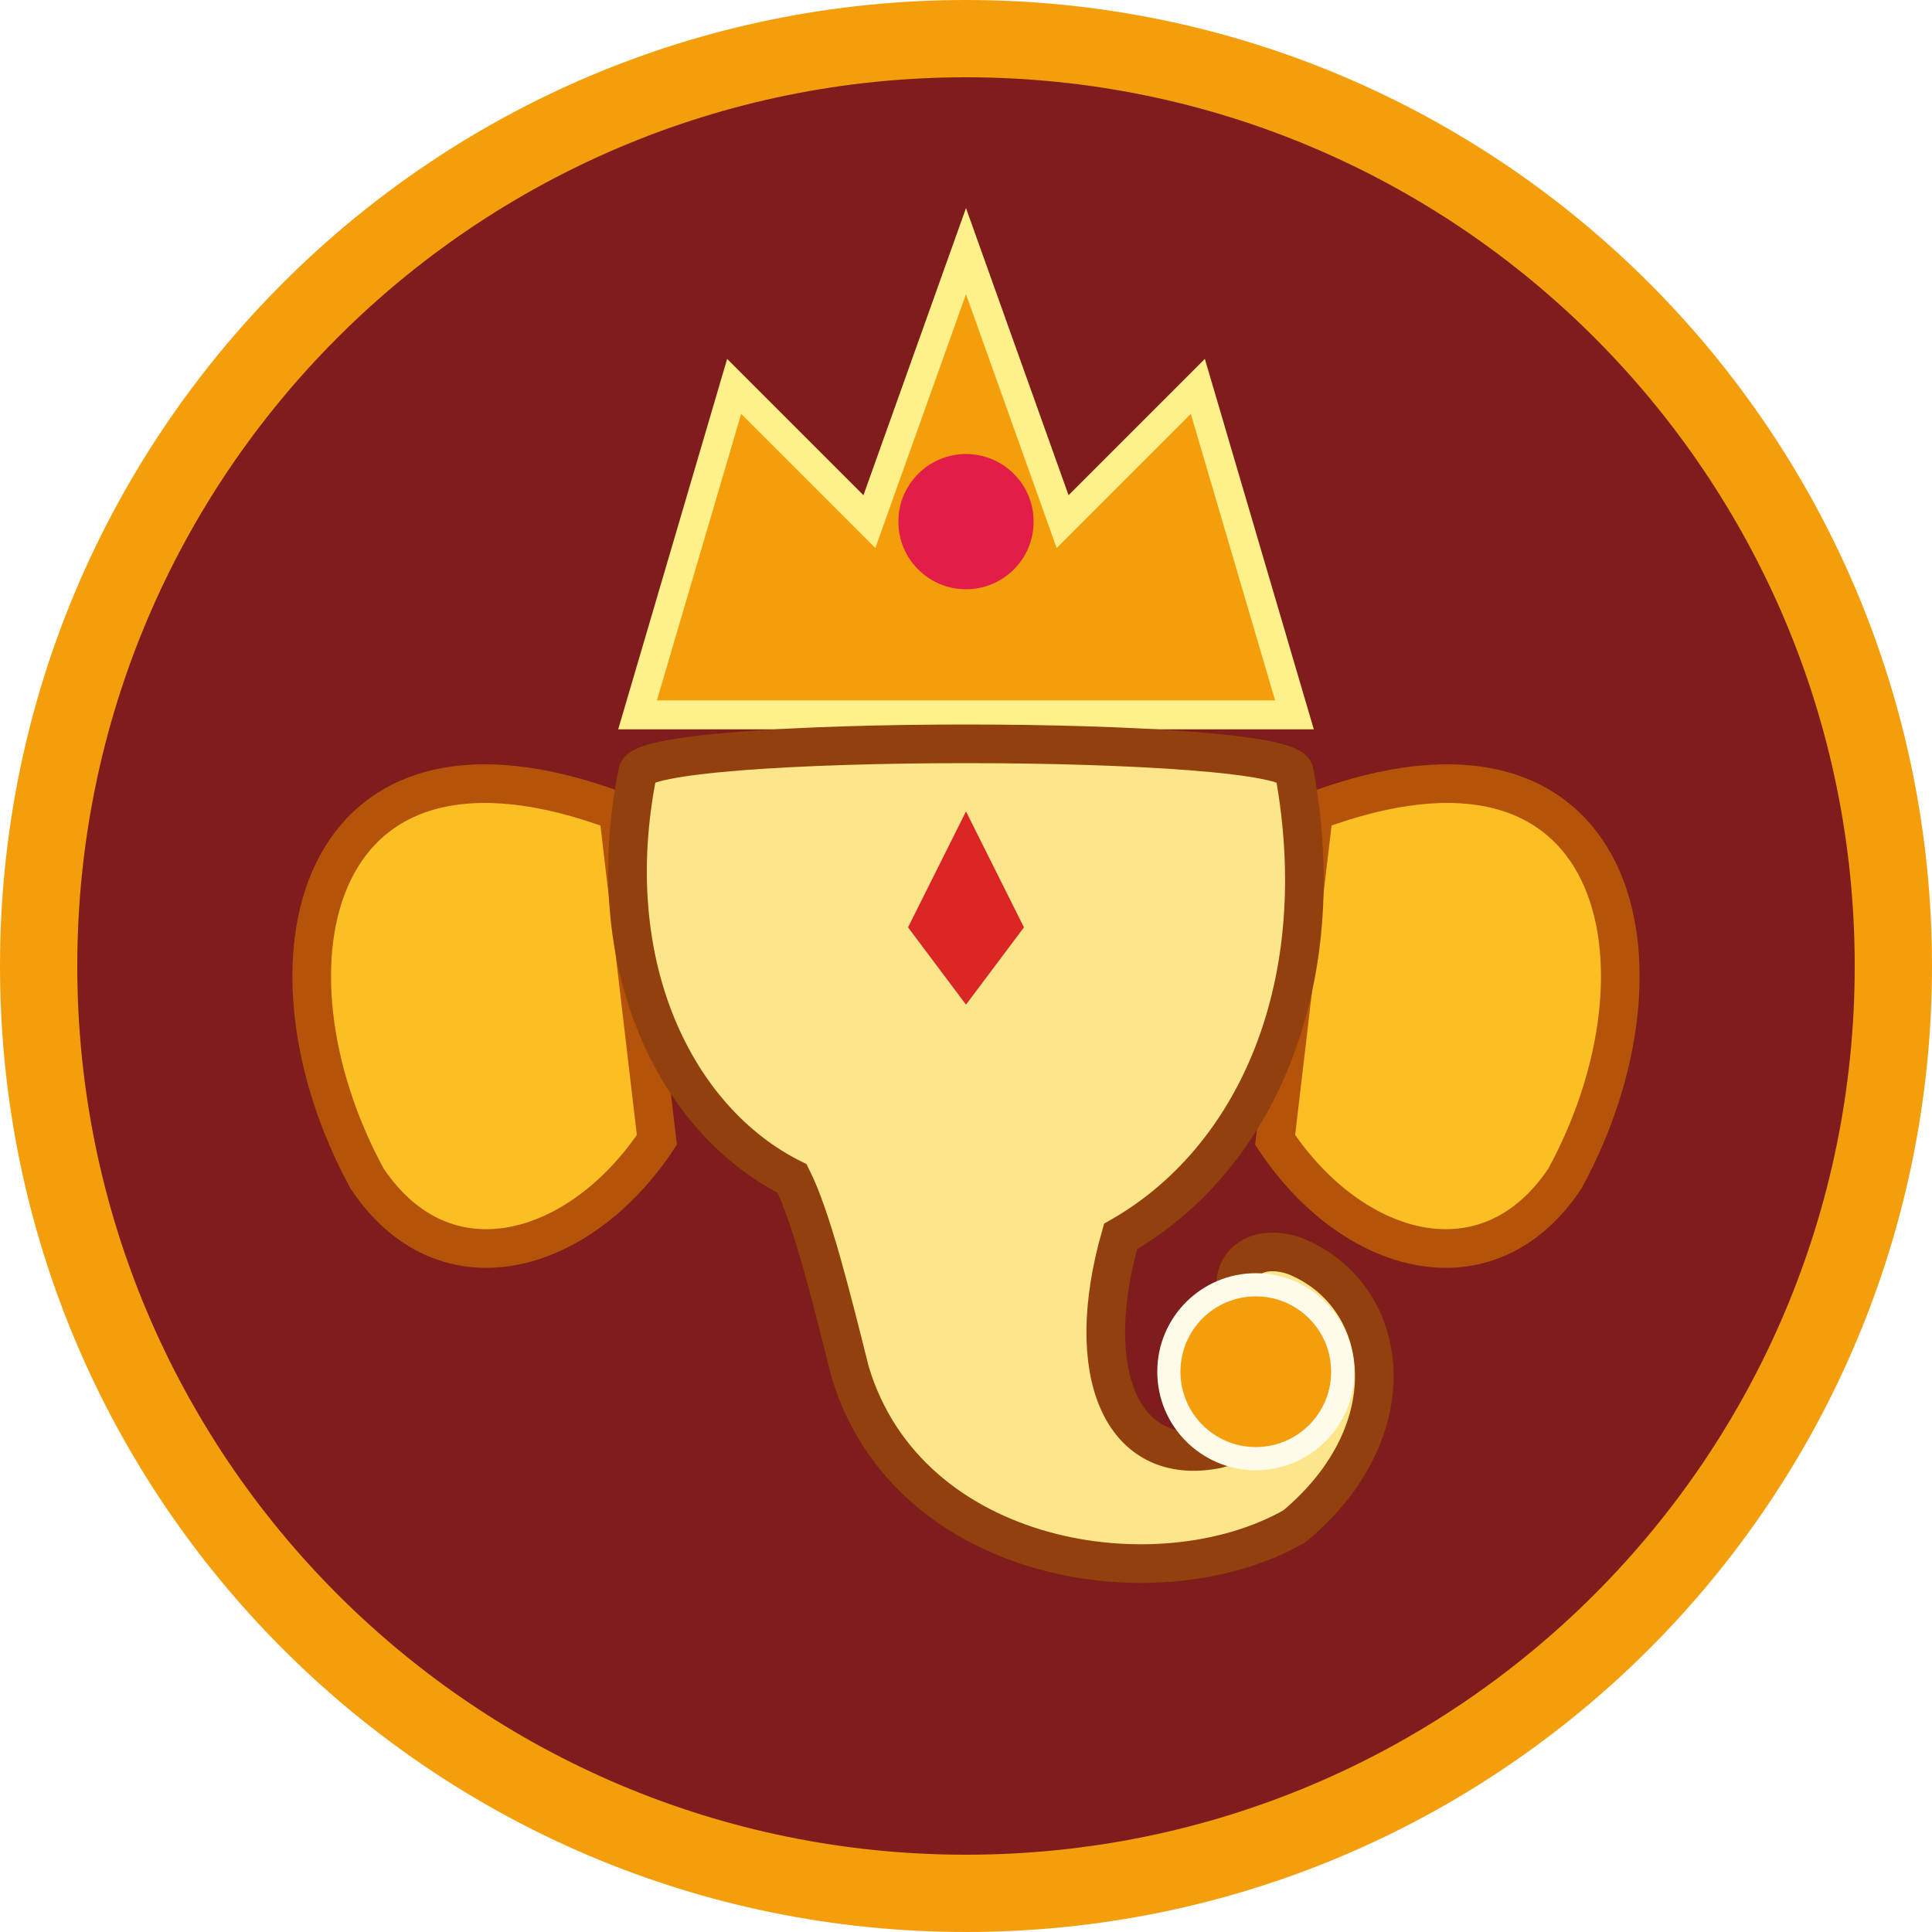
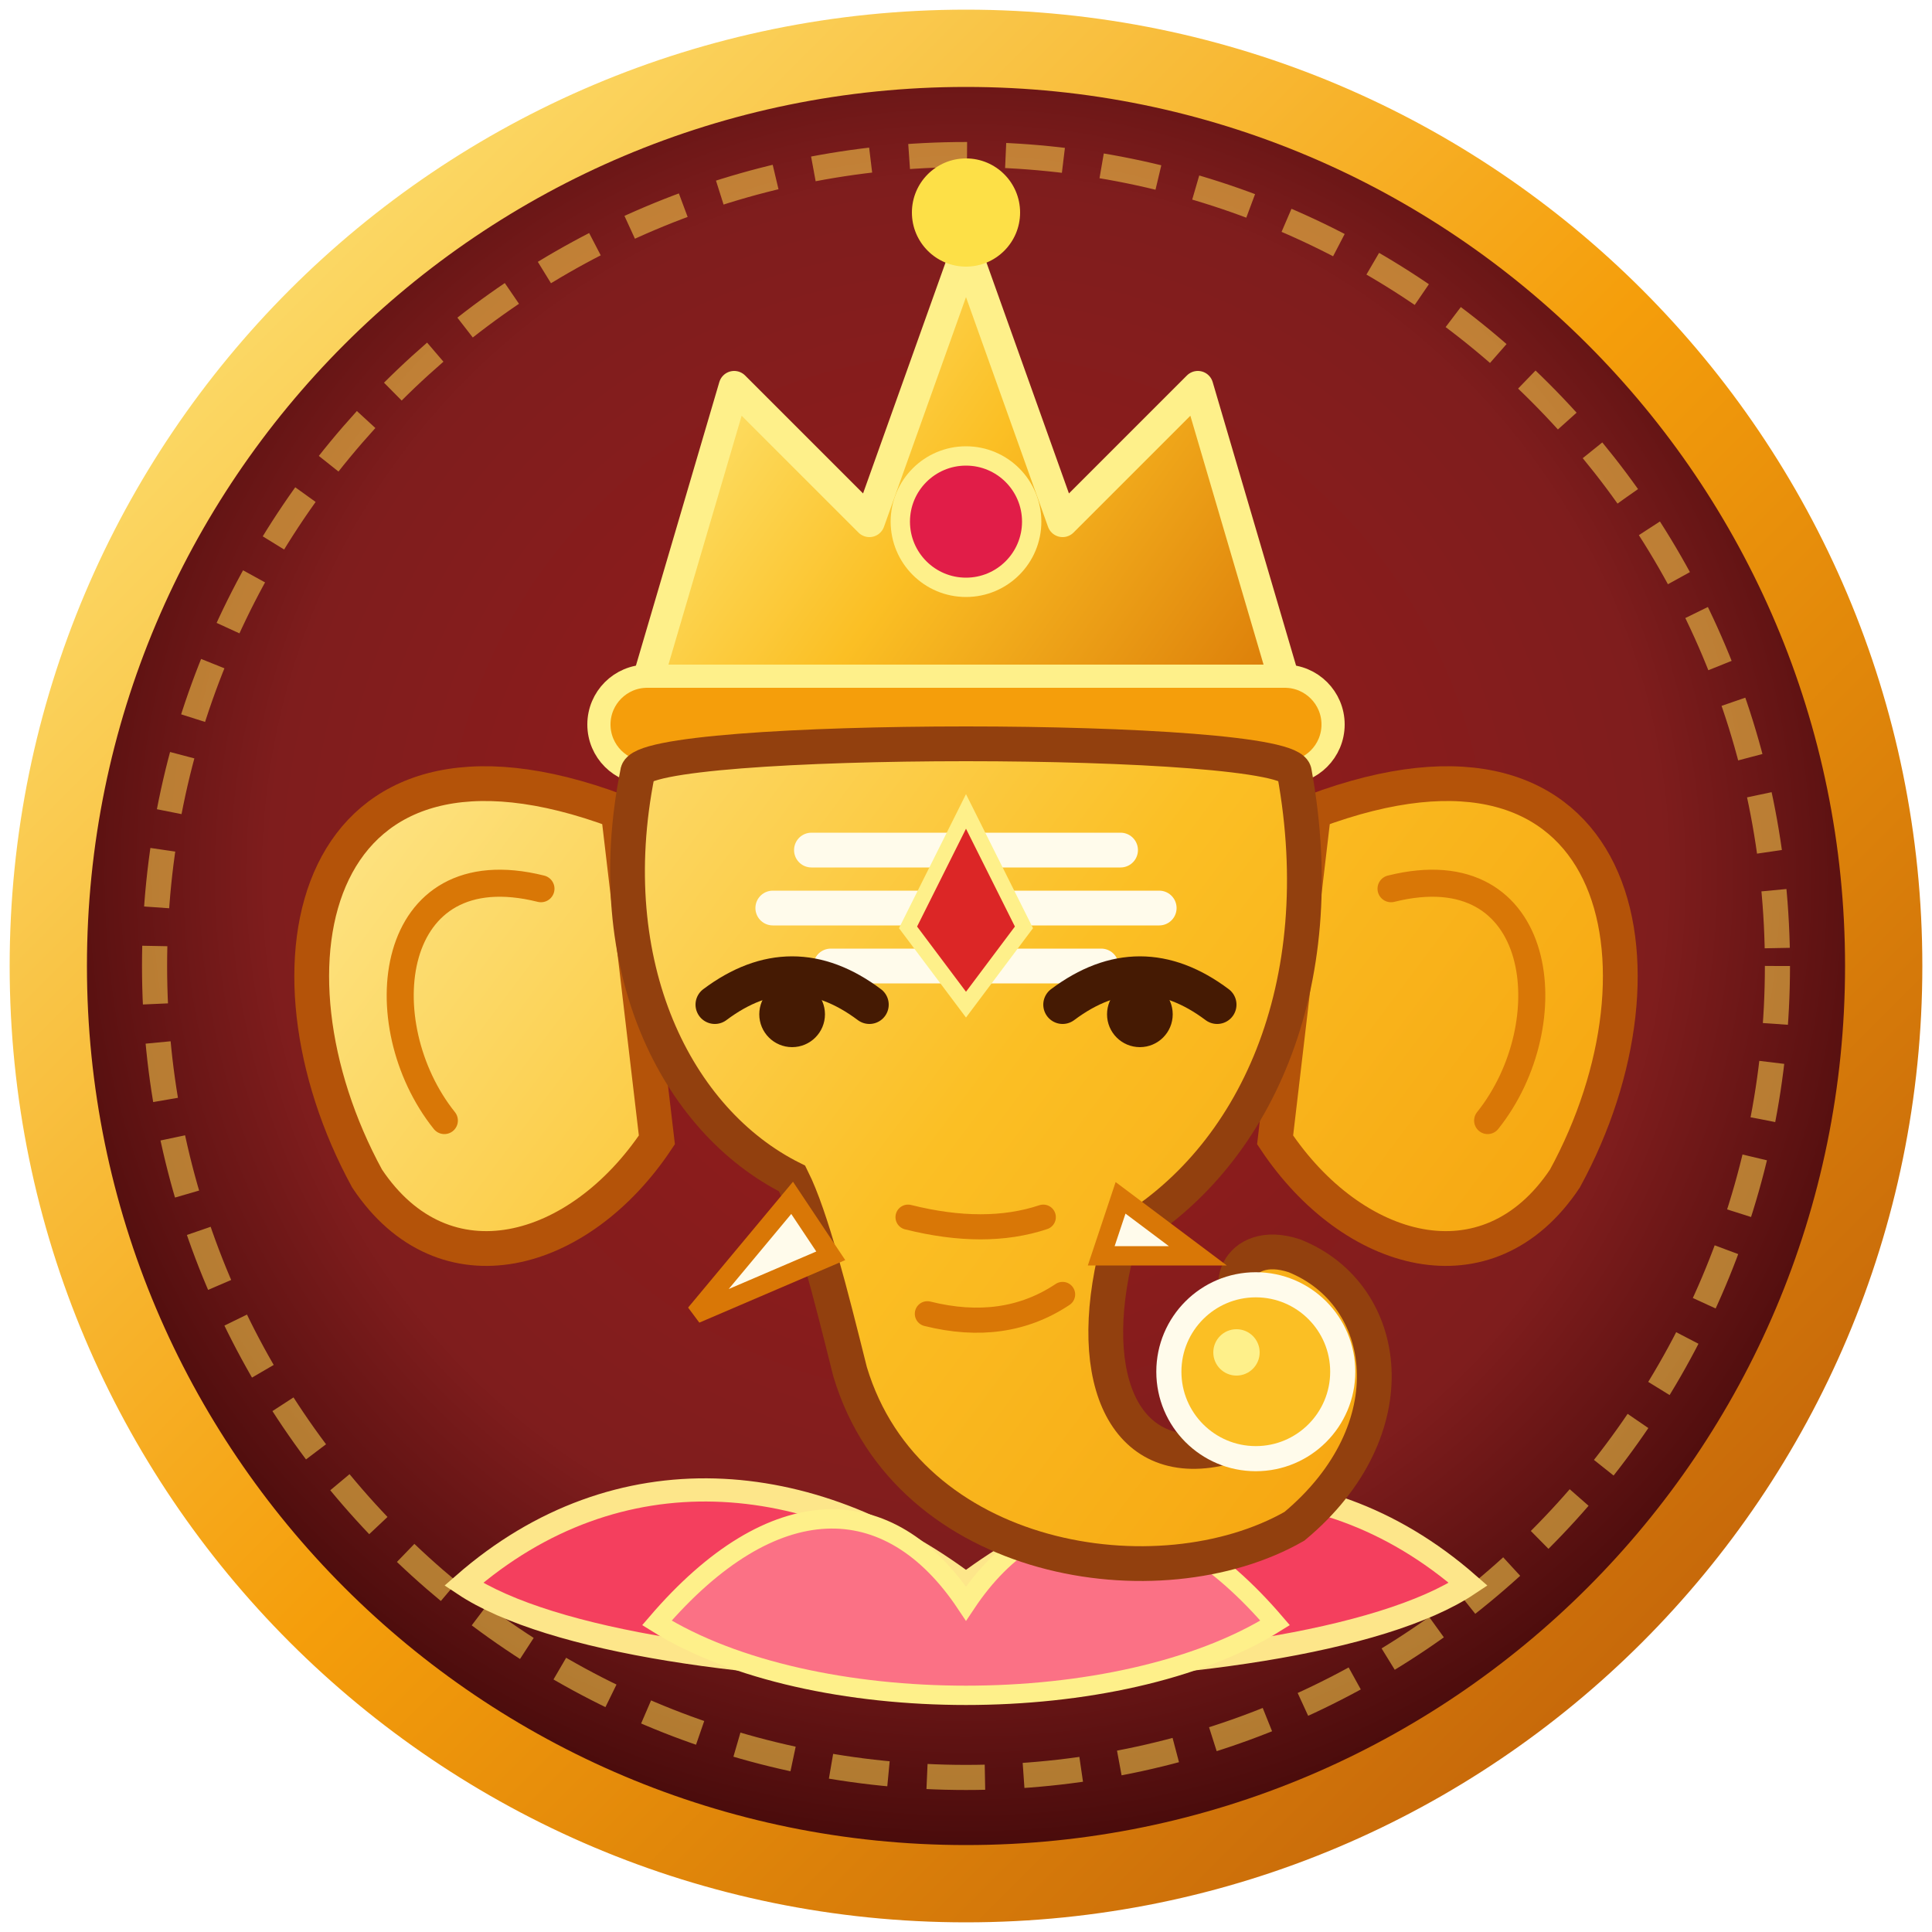
- <svg xmlns="http://www.w3.org/2000/svg" width="100" height="100" viewBox="0 0 100 100" fill="none">
-   <circle cx="50" cy="50" r="48" fill="#7F1D1D" stroke="#F59E0B" stroke-width="4" />
-   <path d="M32 42 C16 36, 13 50, 19 61 C23 67, 30 65, 34 59 Z" fill="#FBBF24" stroke="#B45309" stroke-width="2" />
-   <path d="M68 42 C84 36, 87 50, 81 61 C77 67, 70 65, 66 59 Z" fill="#FBBF24" stroke="#B45309" stroke-width="2" />
-   <path d="M33 37 L38 20 L45 27 L50 13 L55 27 L62 20 L67 37 Z" fill="#F59E0B" stroke="#FEF08A" stroke-width="1.5" />
-   <circle cx="50" cy="27" r="3.5" fill="#E11D48" />
-   <path d="M33 40 C33 38, 67 38, 67 40 C69 51, 65 60, 58 64 C56 71, 58 76, 63 75 C67 74, 68 70, 65 68 C63 67, 64 64, 67 65 C72 67, 73 74, 67 79 C60 83, 47 81, 44 71 C43 67, 42 63, 41 61 C35 58, 31 50, 33 40 Z" fill="#FDE68A" stroke="#92400E" stroke-width="2" />
-   <path d="M50 42 L53 48 L50 52 L47 48 Z" fill="#DC2626" />
-   <circle cx="65" cy="71" r="4.5" fill="#F59E0B" stroke="#FFFBEB" stroke-width="1.2" />
+ <svg xmlns="http://www.w3.org/2000/svg" width="512" height="512" viewBox="0 0 100 100" fill="none">
+   <defs>
+     <radialGradient id="ganapathiBgGrad" cx="50%" cy="45%" r="55%">
+       <stop offset="0%" stop-color="#991B1B" />
+       <stop offset="70%" stop-color="#7F1D1D" />
+       <stop offset="100%" stop-color="#450A0A" />
+     </radialGradient>
+     <linearGradient id="goldRimGrad" x1="0" y1="0" x2="100" y2="100" gradientUnits="userSpaceOnUse">
+       <stop offset="0%" stop-color="#FEF08A" />
+       <stop offset="50%" stop-color="#F59E0B" />
+       <stop offset="100%" stop-color="#B45309" />
+     </linearGradient>
+     <linearGradient id="goldCrownGrad" x1="33" y1="13" x2="67" y2="37" gradientUnits="userSpaceOnUse">
+       <stop offset="0%" stop-color="#FEF08A" />
+       <stop offset="50%" stop-color="#FBBF24" />
+       <stop offset="100%" stop-color="#D97706" />
+     </linearGradient>
+     <linearGradient id="ganapathiSkinGrad" x1="20" y1="35" x2="80" y2="80" gradientUnits="userSpaceOnUse">
+       <stop offset="0%" stop-color="#FDE68A" />
+       <stop offset="50%" stop-color="#FBBF24" />
+       <stop offset="100%" stop-color="#F59E0B" />
+     </linearGradient>
+   </defs>
+   <circle cx="50" cy="50" r="47.5" fill="url(#ganapathiBgGrad)" stroke="url(#goldRimGrad)" stroke-width="4" />
+   <circle cx="50" cy="50" r="42" fill="none" stroke="#FCD34D" stroke-opacity="0.55" stroke-width="1.3" stroke-dasharray="3 2" />
+   <path d="M24 82 C32 75, 42 76, 50 82 C58 76, 68 75, 76 82 C67 88, 33 88, 24 82 Z" fill="#F43F5E" stroke="#FDE68A" stroke-width="1.2" />
+   <path d="M34 84 C40 77, 46 77, 50 83 C54 77, 60 77, 66 84 C58 89, 42 89, 34 84 Z" fill="#FB7185" stroke="#FEF08A" stroke-width="1" />
+   <path d="M32 42 C16 36, 13 50, 19 61 C23 67, 30 65, 34 59 Z" fill="url(#ganapathiSkinGrad)" stroke="#B45309" stroke-width="1.8" />
+   <path d="M68 42 C84 36, 87 50, 81 61 C77 67, 70 65, 66 59 Z" fill="url(#ganapathiSkinGrad)" stroke="#B45309" stroke-width="1.8" />
+   <path d="M28 46 C20 44, 19 53, 23 58" stroke="#D97706" stroke-width="1.4" stroke-linecap="round" />
+   <path d="M72 46 C80 44, 81 53, 77 58" stroke="#D97706" stroke-width="1.4" stroke-linecap="round" />
+   <path d="M33 37 L38 20 L45 27 L50 13 L55 27 L62 20 L67 37 Z" fill="url(#goldCrownGrad)" stroke="#FEF08A" stroke-width="1.6" stroke-linejoin="round" />
+   <circle cx="50" cy="11" r="2.8" fill="#FDE047" />
+   <circle cx="50" cy="27" r="3.4" fill="#E11D48" stroke="#FEF08A" stroke-width="1" />
+   <rect x="31" y="35" width="38" height="5" rx="2.5" fill="#F59E0B" stroke="#FEF08A" stroke-width="1.2" />
+   <path d="M33 40 C33 38, 67 38, 67 40 C69 51, 65 60, 58 64 C56 71, 58 76, 63 75 C67 74, 68 70, 65 68 C63 67, 64 64, 67 65 C72 67, 73 74, 67 79 C60 83, 47 81, 44 71 C43 67, 42 63, 41 61 C35 58, 31 50, 33 40 Z" fill="url(#ganapathiSkinGrad)" stroke="#92400E" stroke-width="1.8" />
+   <line x1="42" y1="44" x2="58" y2="44" stroke="#FFFBEB" stroke-width="1.8" stroke-linecap="round" />
+   <line x1="40" y1="47" x2="60" y2="47" stroke="#FFFBEB" stroke-width="1.8" stroke-linecap="round" />
+   <line x1="43" y1="50" x2="57" y2="50" stroke="#FFFBEB" stroke-width="1.8" stroke-linecap="round" />
+   <path d="M50 42 L53 48 L50 52 L47 48 Z" fill="#DC2626" stroke="#FEF08A" stroke-width="0.8" />
+   <path d="M37 52 Q41 49 45 52" stroke="#451A03" stroke-width="2" stroke-linecap="round" fill="none" />
+   <circle cx="41" cy="52.5" r="1.7" fill="#451A03" />
+   <path d="M55 52 Q59 49 63 52" stroke="#451A03" stroke-width="2" stroke-linecap="round" fill="none" />
+   <circle cx="59" cy="52.5" r="1.7" fill="#451A03" />
+   <path d="M41 62 L36 68 L43 65 Z" fill="#FFFBEB" stroke="#D97706" stroke-width="1" />
+   <path d="M58 62 L62 65 L57 65 Z" fill="#FFFBEB" stroke="#D97706" stroke-width="1" />
+   <path d="M47 63 Q51 64 54 63" stroke="#D97706" stroke-width="1.3" stroke-linecap="round" />
+   <path d="M48 68 Q52 69 55 67" stroke="#D97706" stroke-width="1.3" stroke-linecap="round" />
+   <circle cx="65" cy="71" r="4.5" fill="#FBBF24" stroke="#FFFBEB" stroke-width="1.3" />
+   <circle cx="64" cy="70" r="1.2" fill="#FEF08A" />
</svg>
